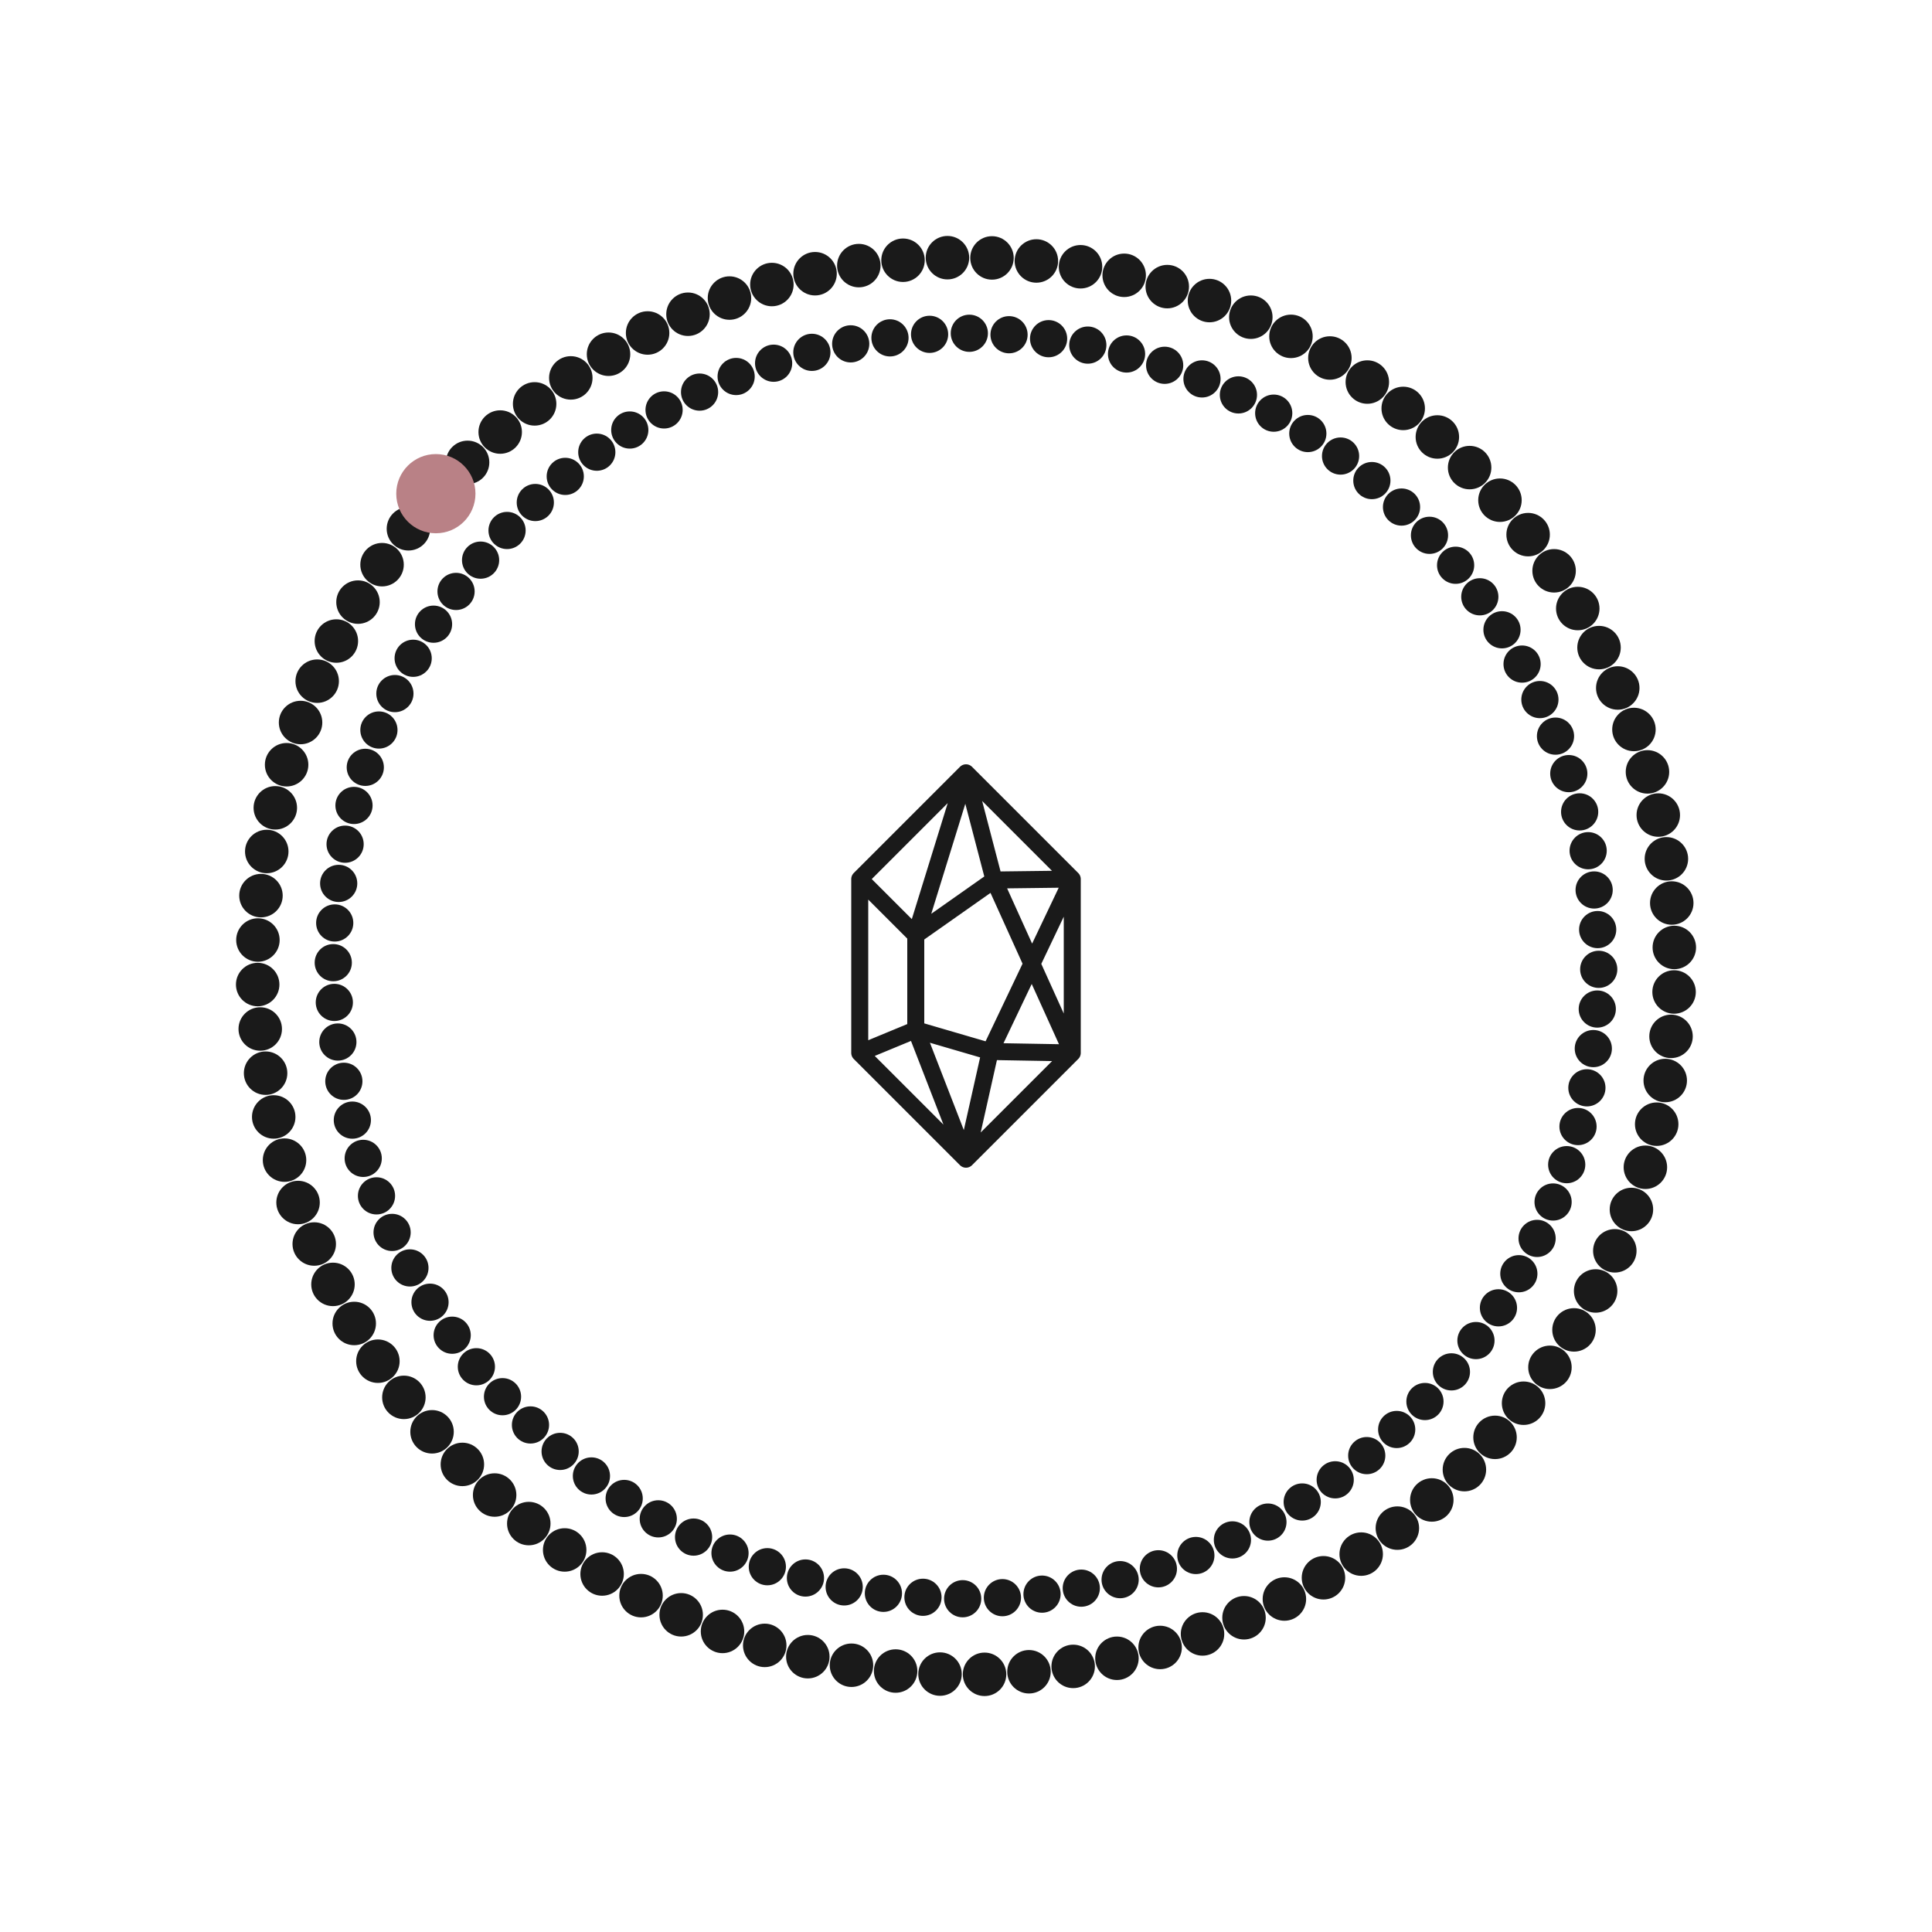
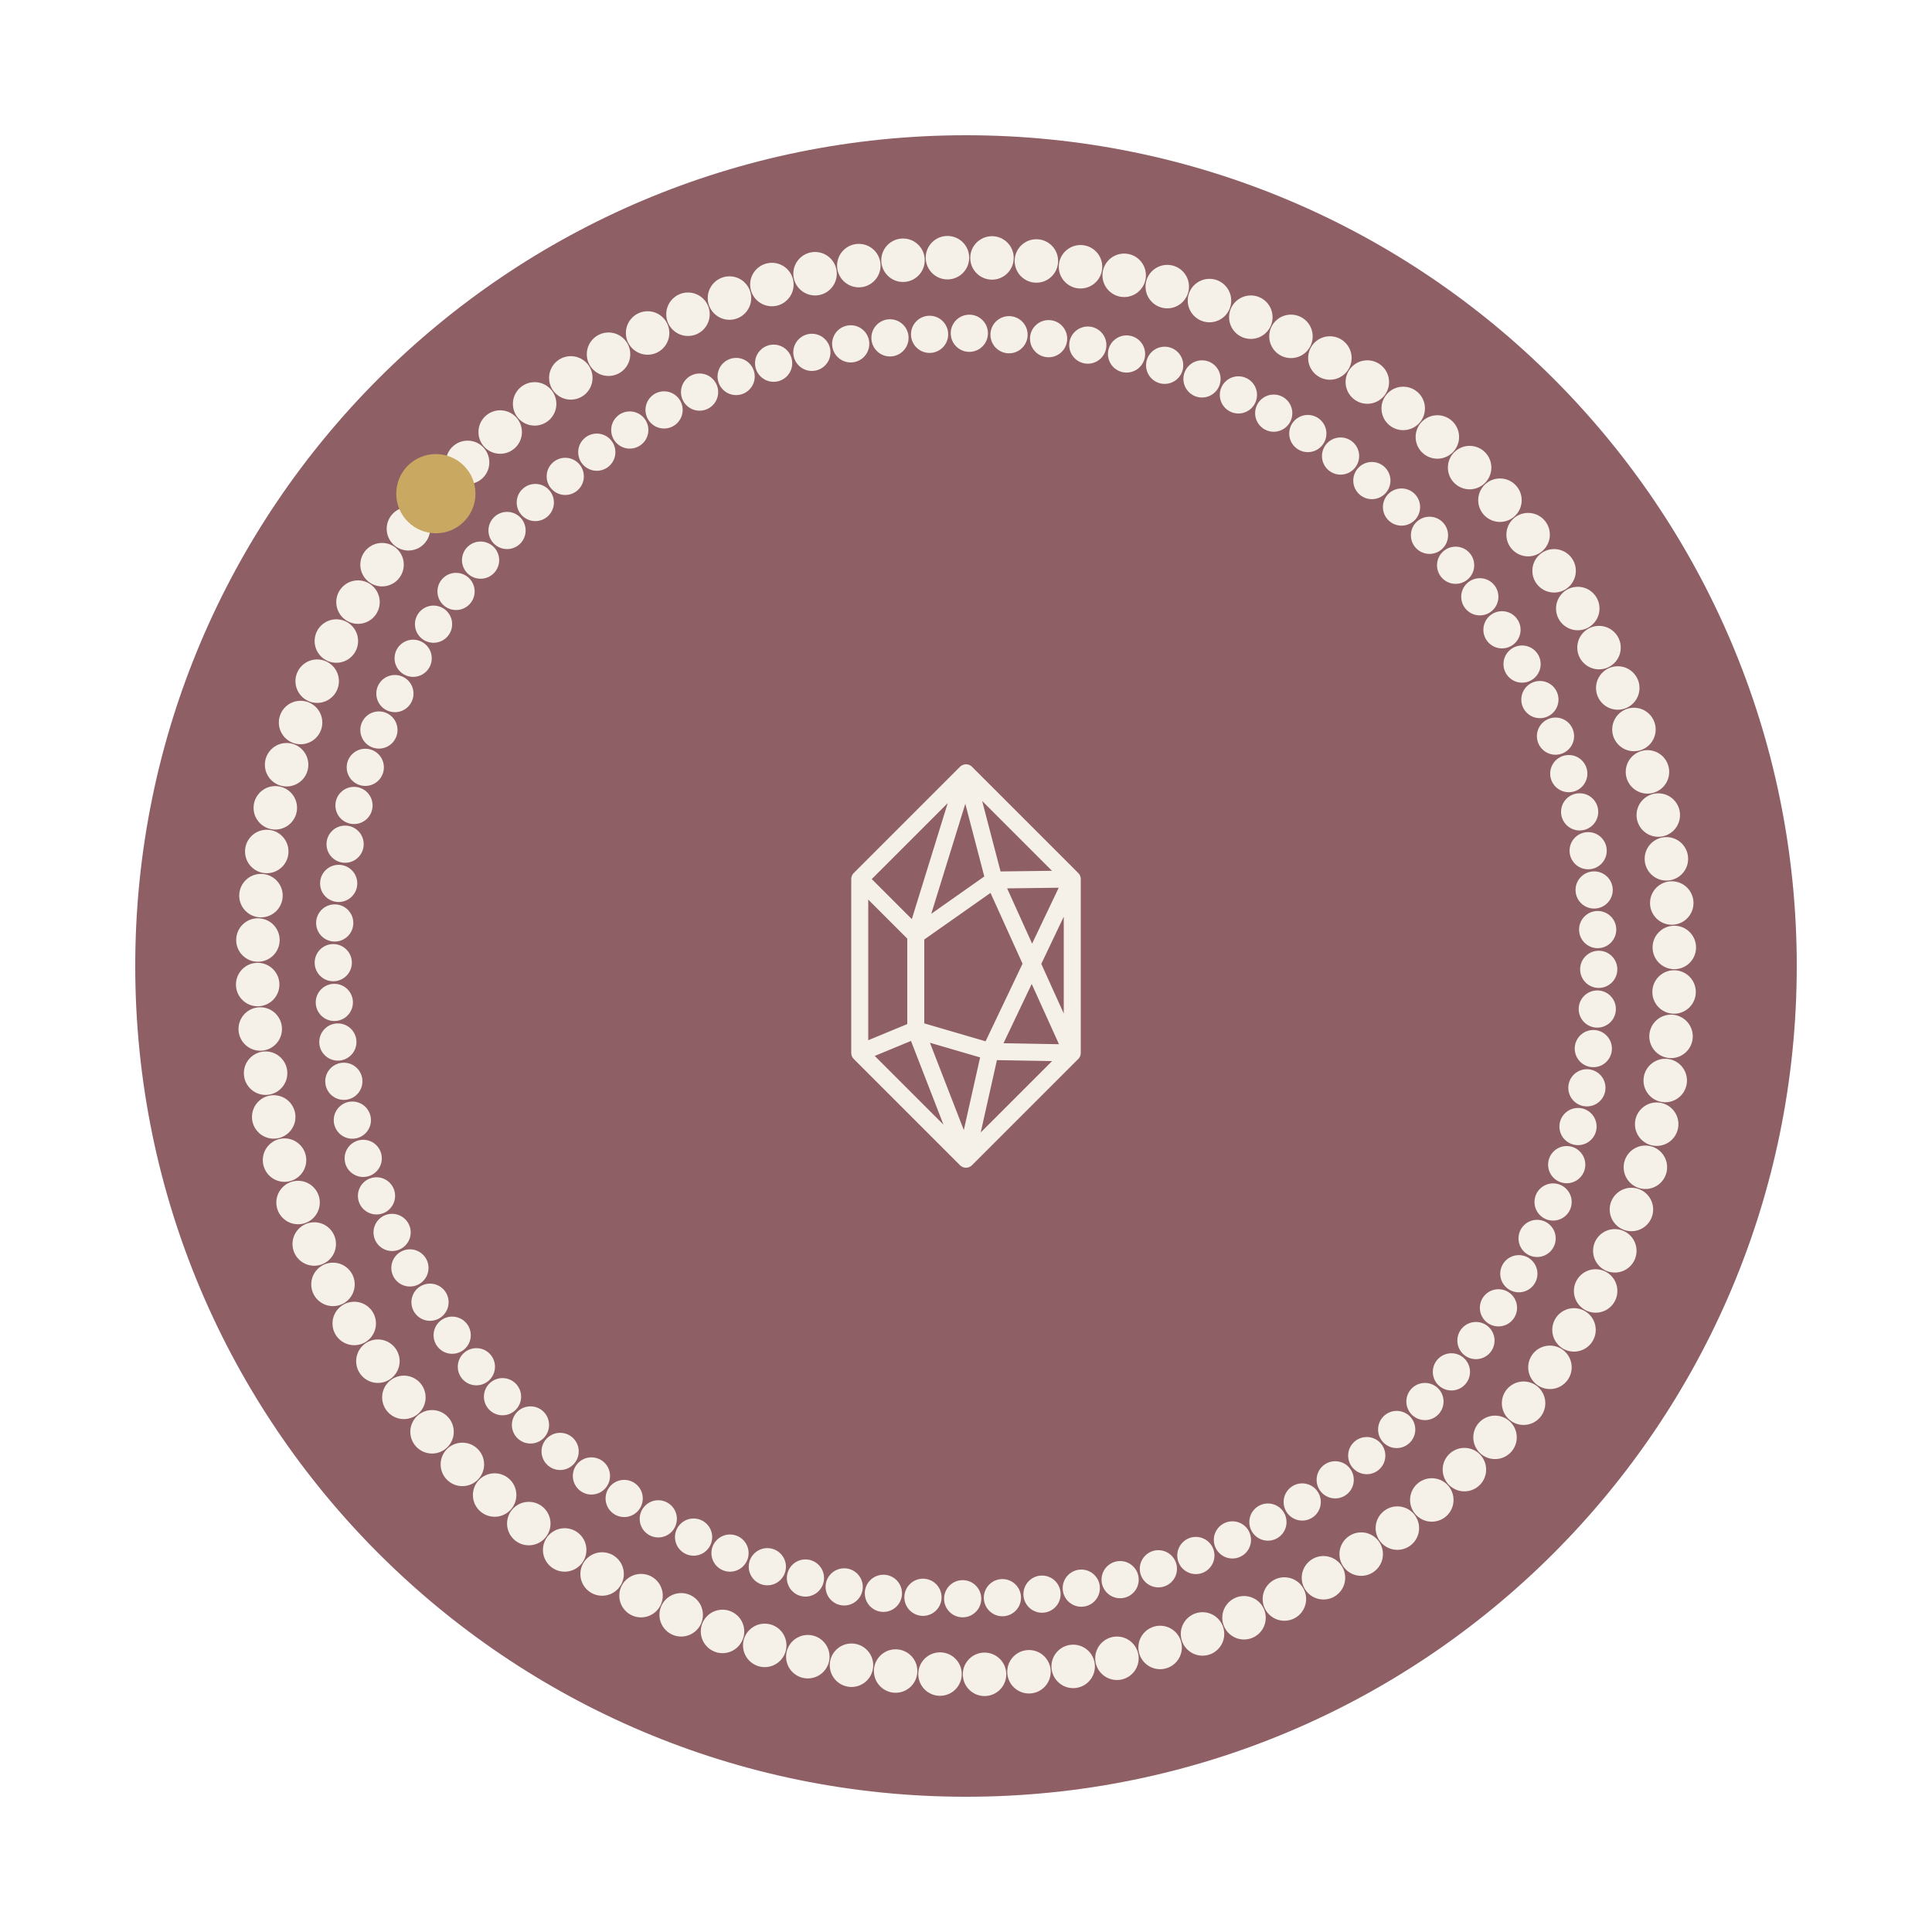
<svg xmlns="http://www.w3.org/2000/svg" width="64" height="64" viewBox="0 0 400 400" role="img" aria-label="Crystal Basket">
-   <g fill="#1a1a1a">
+   <circle cx="200.0" cy="200.0" r="172" fill="#8f5f66" />
+   <g fill="#f5f1e9">
    <circle cx="84.56" cy="109.48" r="4.5" />
    <circle cx="79.1" cy="116.91" r="4.5" />
    <circle cx="74.12" cy="124.66" r="4.5" />
    <circle cx="69.64" cy="132.72" r="4.5" />
    <circle cx="65.67" cy="141.03" r="4.5" />
    <circle cx="62.23" cy="149.59" r="4.5" />
    <circle cx="59.34" cy="158.33" r="4.5" />
    <circle cx="57" cy="167.25" r="4.5" />
    <circle cx="55.23" cy="176.29" r="4.5" />
    <circle cx="54.03" cy="185.43" r="4.5" />
    <circle cx="53.4" cy="194.62" r="4.5" />
    <circle cx="53.35" cy="203.84" r="4.5" />
    <circle cx="53.88" cy="213.04" r="4.5" />
    <circle cx="54.99" cy="222.19" r="4.5" />
    <circle cx="56.67" cy="231.25" r="4.5" />
    <circle cx="58.91" cy="240.19" r="4.5" />
    <circle cx="61.71" cy="248.97" r="4.5" />
    <circle cx="65.06" cy="257.56" r="4.5" />
    <circle cx="68.94" cy="265.92" r="4.5" />
    <circle cx="73.34" cy="274.01" r="4.5" />
    <circle cx="78.24" cy="281.82" r="4.5" />
    <circle cx="83.62" cy="289.31" r="4.5" />
    <circle cx="89.45" cy="296.44" r="4.5" />
    <circle cx="95.73" cy="303.19" r="4.5" />
    <circle cx="102.41" cy="309.53" r="4.5" />
    <circle cx="109.48" cy="315.44" r="4.5" />
    <circle cx="116.91" cy="320.9" r="4.5" />
    <circle cx="124.66" cy="325.88" r="4.5" />
    <circle cx="132.72" cy="330.36" r="4.5" />
    <circle cx="141.03" cy="334.33" r="4.5" />
    <circle cx="149.59" cy="337.77" r="4.5" />
    <circle cx="158.33" cy="340.66" r="4.5" />
    <circle cx="167.25" cy="343" r="4.5" />
    <circle cx="176.29" cy="344.77" r="4.5" />
    <circle cx="185.43" cy="345.97" r="4.5" />
    <circle cx="194.62" cy="346.6" r="4.5" />
    <circle cx="203.84" cy="346.65" r="4.5" />
    <circle cx="213.04" cy="346.12" r="4.5" />
    <circle cx="222.19" cy="345.01" r="4.5" />
    <circle cx="231.25" cy="343.33" r="4.5" />
    <circle cx="240.19" cy="341.09" r="4.5" />
    <circle cx="248.97" cy="338.29" r="4.5" />
    <circle cx="257.56" cy="334.94" r="4.5" />
    <circle cx="265.92" cy="331.06" r="4.5" />
    <circle cx="274.01" cy="326.66" r="4.5" />
    <circle cx="281.82" cy="321.76" r="4.5" />
    <circle cx="289.31" cy="316.38" r="4.5" />
    <circle cx="296.44" cy="310.55" r="4.5" />
    <circle cx="303.19" cy="304.27" r="4.5" />
    <circle cx="309.53" cy="297.59" r="4.5" />
    <circle cx="315.44" cy="290.52" r="4.5" />
    <circle cx="320.9" cy="283.09" r="4.5" />
    <circle cx="325.88" cy="275.34" r="4.5" />
    <circle cx="330.36" cy="267.28" r="4.5" />
    <circle cx="334.33" cy="258.97" r="4.5" />
    <circle cx="337.77" cy="250.41" r="4.5" />
    <circle cx="340.66" cy="241.67" r="4.5" />
    <circle cx="343" cy="232.75" r="4.5" />
    <circle cx="344.77" cy="223.71" r="4.5" />
    <circle cx="345.97" cy="214.57" r="4.5" />
    <circle cx="346.6" cy="205.38" r="4.5" />
    <circle cx="346.65" cy="196.16" r="4.5" />
    <circle cx="346.12" cy="186.96" r="4.5" />
    <circle cx="345.01" cy="177.81" r="4.5" />
    <circle cx="343.33" cy="168.75" r="4.5" />
    <circle cx="341.09" cy="159.81" r="4.5" />
    <circle cx="338.29" cy="151.03" r="4.5" />
    <circle cx="334.94" cy="142.44" r="4.5" />
    <circle cx="331.06" cy="134.08" r="4.5" />
    <circle cx="326.66" cy="125.99" r="4.5" />
    <circle cx="321.76" cy="118.18" r="4.5" />
    <circle cx="316.38" cy="110.69" r="4.5" />
    <circle cx="310.55" cy="103.56" r="4.5" />
    <circle cx="304.27" cy="96.81" r="4.5" />
    <circle cx="297.59" cy="90.47" r="4.5" />
    <circle cx="290.52" cy="84.56" r="4.5" />
    <circle cx="283.09" cy="79.1" r="4.5" />
    <circle cx="275.34" cy="74.12" r="4.5" />
    <circle cx="267.28" cy="69.64" r="4.5" />
    <circle cx="258.97" cy="65.67" r="4.5" />
    <circle cx="250.41" cy="62.23" r="4.5" />
    <circle cx="241.67" cy="59.34" r="4.5" />
    <circle cx="232.75" cy="57" r="4.5" />
    <circle cx="223.71" cy="55.23" r="4.5" />
    <circle cx="214.57" cy="54.03" r="4.5" />
    <circle cx="205.38" cy="53.4" r="4.5" />
    <circle cx="196.16" cy="53.35" r="4.5" />
    <circle cx="186.96" cy="53.88" r="4.5" />
    <circle cx="177.81" cy="54.99" r="4.5" />
    <circle cx="168.75" cy="56.67" r="4.5" />
    <circle cx="159.81" cy="58.91" r="4.5" />
    <circle cx="151.03" cy="61.71" r="4.5" />
    <circle cx="142.44" cy="65.06" r="4.5" />
    <circle cx="134.08" cy="68.94" r="4.5" />
    <circle cx="125.99" cy="73.34" r="4.5" />
    <circle cx="118.18" cy="78.24" r="4.5" />
    <circle cx="110.69" cy="83.62" r="4.5" />
    <circle cx="103.56" cy="89.45" r="4.5" />
    <circle cx="96.81" cy="95.73" r="4.5" />
    <circle cx="99.5" cy="115.97" r="3.85" />
    <circle cx="94.42" cy="122.45" r="3.85" />
    <circle cx="89.76" cy="129.23" r="3.85" />
    <circle cx="85.54" cy="136.29" r="3.85" />
    <circle cx="81.76" cy="143.6" r="3.85" />
    <circle cx="78.45" cy="151.14" r="3.85" />
    <circle cx="75.63" cy="158.87" r="3.85" />
    <circle cx="73.29" cy="166.76" r="3.85" />
    <circle cx="71.45" cy="174.78" r="3.85" />
    <circle cx="70.12" cy="182.9" r="3.85" />
    <circle cx="69.3" cy="191.09" r="3.85" />
    <circle cx="69" cy="199.31" r="3.85" />
    <circle cx="69.22" cy="207.54" r="3.85" />
    <circle cx="69.95" cy="215.74" r="3.85" />
    <circle cx="71.19" cy="223.87" r="3.85" />
    <circle cx="72.95" cy="231.91" r="3.85" />
    <circle cx="75.2" cy="239.83" r="3.85" />
    <circle cx="77.95" cy="247.59" r="3.85" />
    <circle cx="81.18" cy="255.16" r="3.85" />
    <circle cx="84.87" cy="262.51" r="3.85" />
    <circle cx="89.03" cy="269.61" r="3.85" />
    <circle cx="93.62" cy="276.44" r="3.85" />
    <circle cx="98.63" cy="282.97" r="3.85" />
    <circle cx="104.04" cy="289.17" r="3.85" />
    <circle cx="109.83" cy="295.02" r="3.85" />
    <circle cx="115.97" cy="300.5" r="3.85" />
    <circle cx="122.45" cy="305.58" r="3.85" />
    <circle cx="129.23" cy="310.24" r="3.85" />
    <circle cx="136.29" cy="314.46" r="3.85" />
    <circle cx="143.6" cy="318.24" r="3.85" />
    <circle cx="151.14" cy="321.55" r="3.85" />
    <circle cx="158.87" cy="324.37" r="3.85" />
    <circle cx="166.76" cy="326.71" r="3.85" />
    <circle cx="174.78" cy="328.55" r="3.85" />
    <circle cx="182.9" cy="329.88" r="3.85" />
    <circle cx="191.09" cy="330.7" r="3.85" />
    <circle cx="199.31" cy="331" r="3.85" />
    <circle cx="207.54" cy="330.78" r="3.85" />
    <circle cx="215.74" cy="330.05" r="3.85" />
    <circle cx="223.87" cy="328.81" r="3.85" />
    <circle cx="231.91" cy="327.05" r="3.85" />
    <circle cx="239.83" cy="324.8" r="3.85" />
    <circle cx="247.59" cy="322.05" r="3.85" />
    <circle cx="255.16" cy="318.82" r="3.85" />
    <circle cx="262.51" cy="315.13" r="3.85" />
    <circle cx="269.61" cy="310.97" r="3.85" />
    <circle cx="276.44" cy="306.38" r="3.85" />
    <circle cx="282.97" cy="301.37" r="3.85" />
    <circle cx="289.17" cy="295.96" r="3.85" />
    <circle cx="295.02" cy="290.17" r="3.85" />
    <circle cx="300.5" cy="284.03" r="3.85" />
    <circle cx="305.58" cy="277.55" r="3.85" />
    <circle cx="310.24" cy="270.77" r="3.85" />
    <circle cx="314.46" cy="263.71" r="3.85" />
    <circle cx="318.24" cy="256.4" r="3.85" />
    <circle cx="321.55" cy="248.86" r="3.85" />
    <circle cx="324.37" cy="241.13" r="3.85" />
    <circle cx="326.71" cy="233.24" r="3.85" />
    <circle cx="328.55" cy="225.22" r="3.85" />
    <circle cx="329.88" cy="217.1" r="3.85" />
    <circle cx="330.7" cy="208.91" r="3.85" />
    <circle cx="331" cy="200.69" r="3.85" />
    <circle cx="330.78" cy="192.46" r="3.85" />
    <circle cx="330.05" cy="184.26" r="3.85" />
    <circle cx="328.81" cy="176.13" r="3.85" />
    <circle cx="327.05" cy="168.09" r="3.85" />
    <circle cx="324.8" cy="160.17" r="3.85" />
    <circle cx="322.05" cy="152.41" r="3.85" />
    <circle cx="318.82" cy="144.84" r="3.85" />
    <circle cx="315.13" cy="137.49" r="3.85" />
    <circle cx="310.97" cy="130.39" r="3.85" />
    <circle cx="306.38" cy="123.56" r="3.85" />
    <circle cx="301.37" cy="117.03" r="3.85" />
    <circle cx="295.96" cy="110.83" r="3.85" />
    <circle cx="290.17" cy="104.98" r="3.85" />
    <circle cx="284.03" cy="99.5" r="3.85" />
    <circle cx="277.55" cy="94.42" r="3.85" />
    <circle cx="270.77" cy="89.76" r="3.85" />
    <circle cx="263.71" cy="85.54" r="3.85" />
    <circle cx="256.4" cy="81.76" r="3.85" />
    <circle cx="248.86" cy="78.45" r="3.85" />
    <circle cx="241.13" cy="75.63" r="3.85" />
    <circle cx="233.24" cy="73.29" r="3.85" />
    <circle cx="225.22" cy="71.45" r="3.85" />
    <circle cx="217.1" cy="70.12" r="3.85" />
    <circle cx="208.91" cy="69.3" r="3.85" />
    <circle cx="200.69" cy="69" r="3.85" />
    <circle cx="192.46" cy="69.22" r="3.85" />
    <circle cx="184.26" cy="69.95" r="3.85" />
    <circle cx="176.13" cy="71.19" r="3.85" />
    <circle cx="168.09" cy="72.95" r="3.85" />
    <circle cx="160.17" cy="75.2" r="3.85" />
    <circle cx="152.41" cy="77.95" r="3.85" />
    <circle cx="144.84" cy="81.18" r="3.85" />
    <circle cx="137.49" cy="84.87" r="3.85" />
    <circle cx="130.39" cy="89.03" r="3.85" />
    <circle cx="123.56" cy="93.62" r="3.85" />
    <circle cx="117.03" cy="98.63" r="3.85" />
    <circle cx="110.83" cy="104.04" r="3.85" />
    <circle cx="104.98" cy="109.83" r="3.85" />
  </g>
-   <circle cx="90.24" cy="102.21" r="8.2" fill="#b98186" />
-   <path d="M200 160L222 182M222 182L222 218M222 218L200 240M200 240L178 218M178 218L178 182M178 182L200 160M200 160L189.6 193.6M200 160L205.8 182.2M205.8 182.2L189.6 193.6M189.6 193.6L178 182M205.8 182.2L222 182M189.6 193.6L189.6 213.2M205.8 182.2L222 218M222 182L205 217.7M189.6 213.2L205 217.7M205 217.7L200 240M189.6 213.2L178 218M189.6 213.2L200 240M205 217.7L222 218" fill="none" stroke="#1a1a1a" stroke-width="3.52" stroke-linejoin="round" stroke-linecap="round" />
+   <circle cx="90.24" cy="102.21" r="8.2" fill="#c9a961" />
+   <path d="M200 160L222 182M222 182L222 218M222 218L200 240M200 240L178 218M178 218L178 182M178 182L200 160M200 160L189.6 193.6M200 160L205.8 182.2M205.8 182.2L189.6 193.6M189.6 193.6L178 182M205.8 182.2L222 182M189.6 193.6L189.6 213.2M205.8 182.2L222 218M222 182L205 217.7M189.6 213.2L205 217.7M205 217.7L200 240M189.6 213.2L178 218M189.6 213.2L200 240M205 217.7L222 218" fill="none" stroke="#f5f1e9" stroke-width="3.52" stroke-linejoin="round" stroke-linecap="round" />
</svg>
